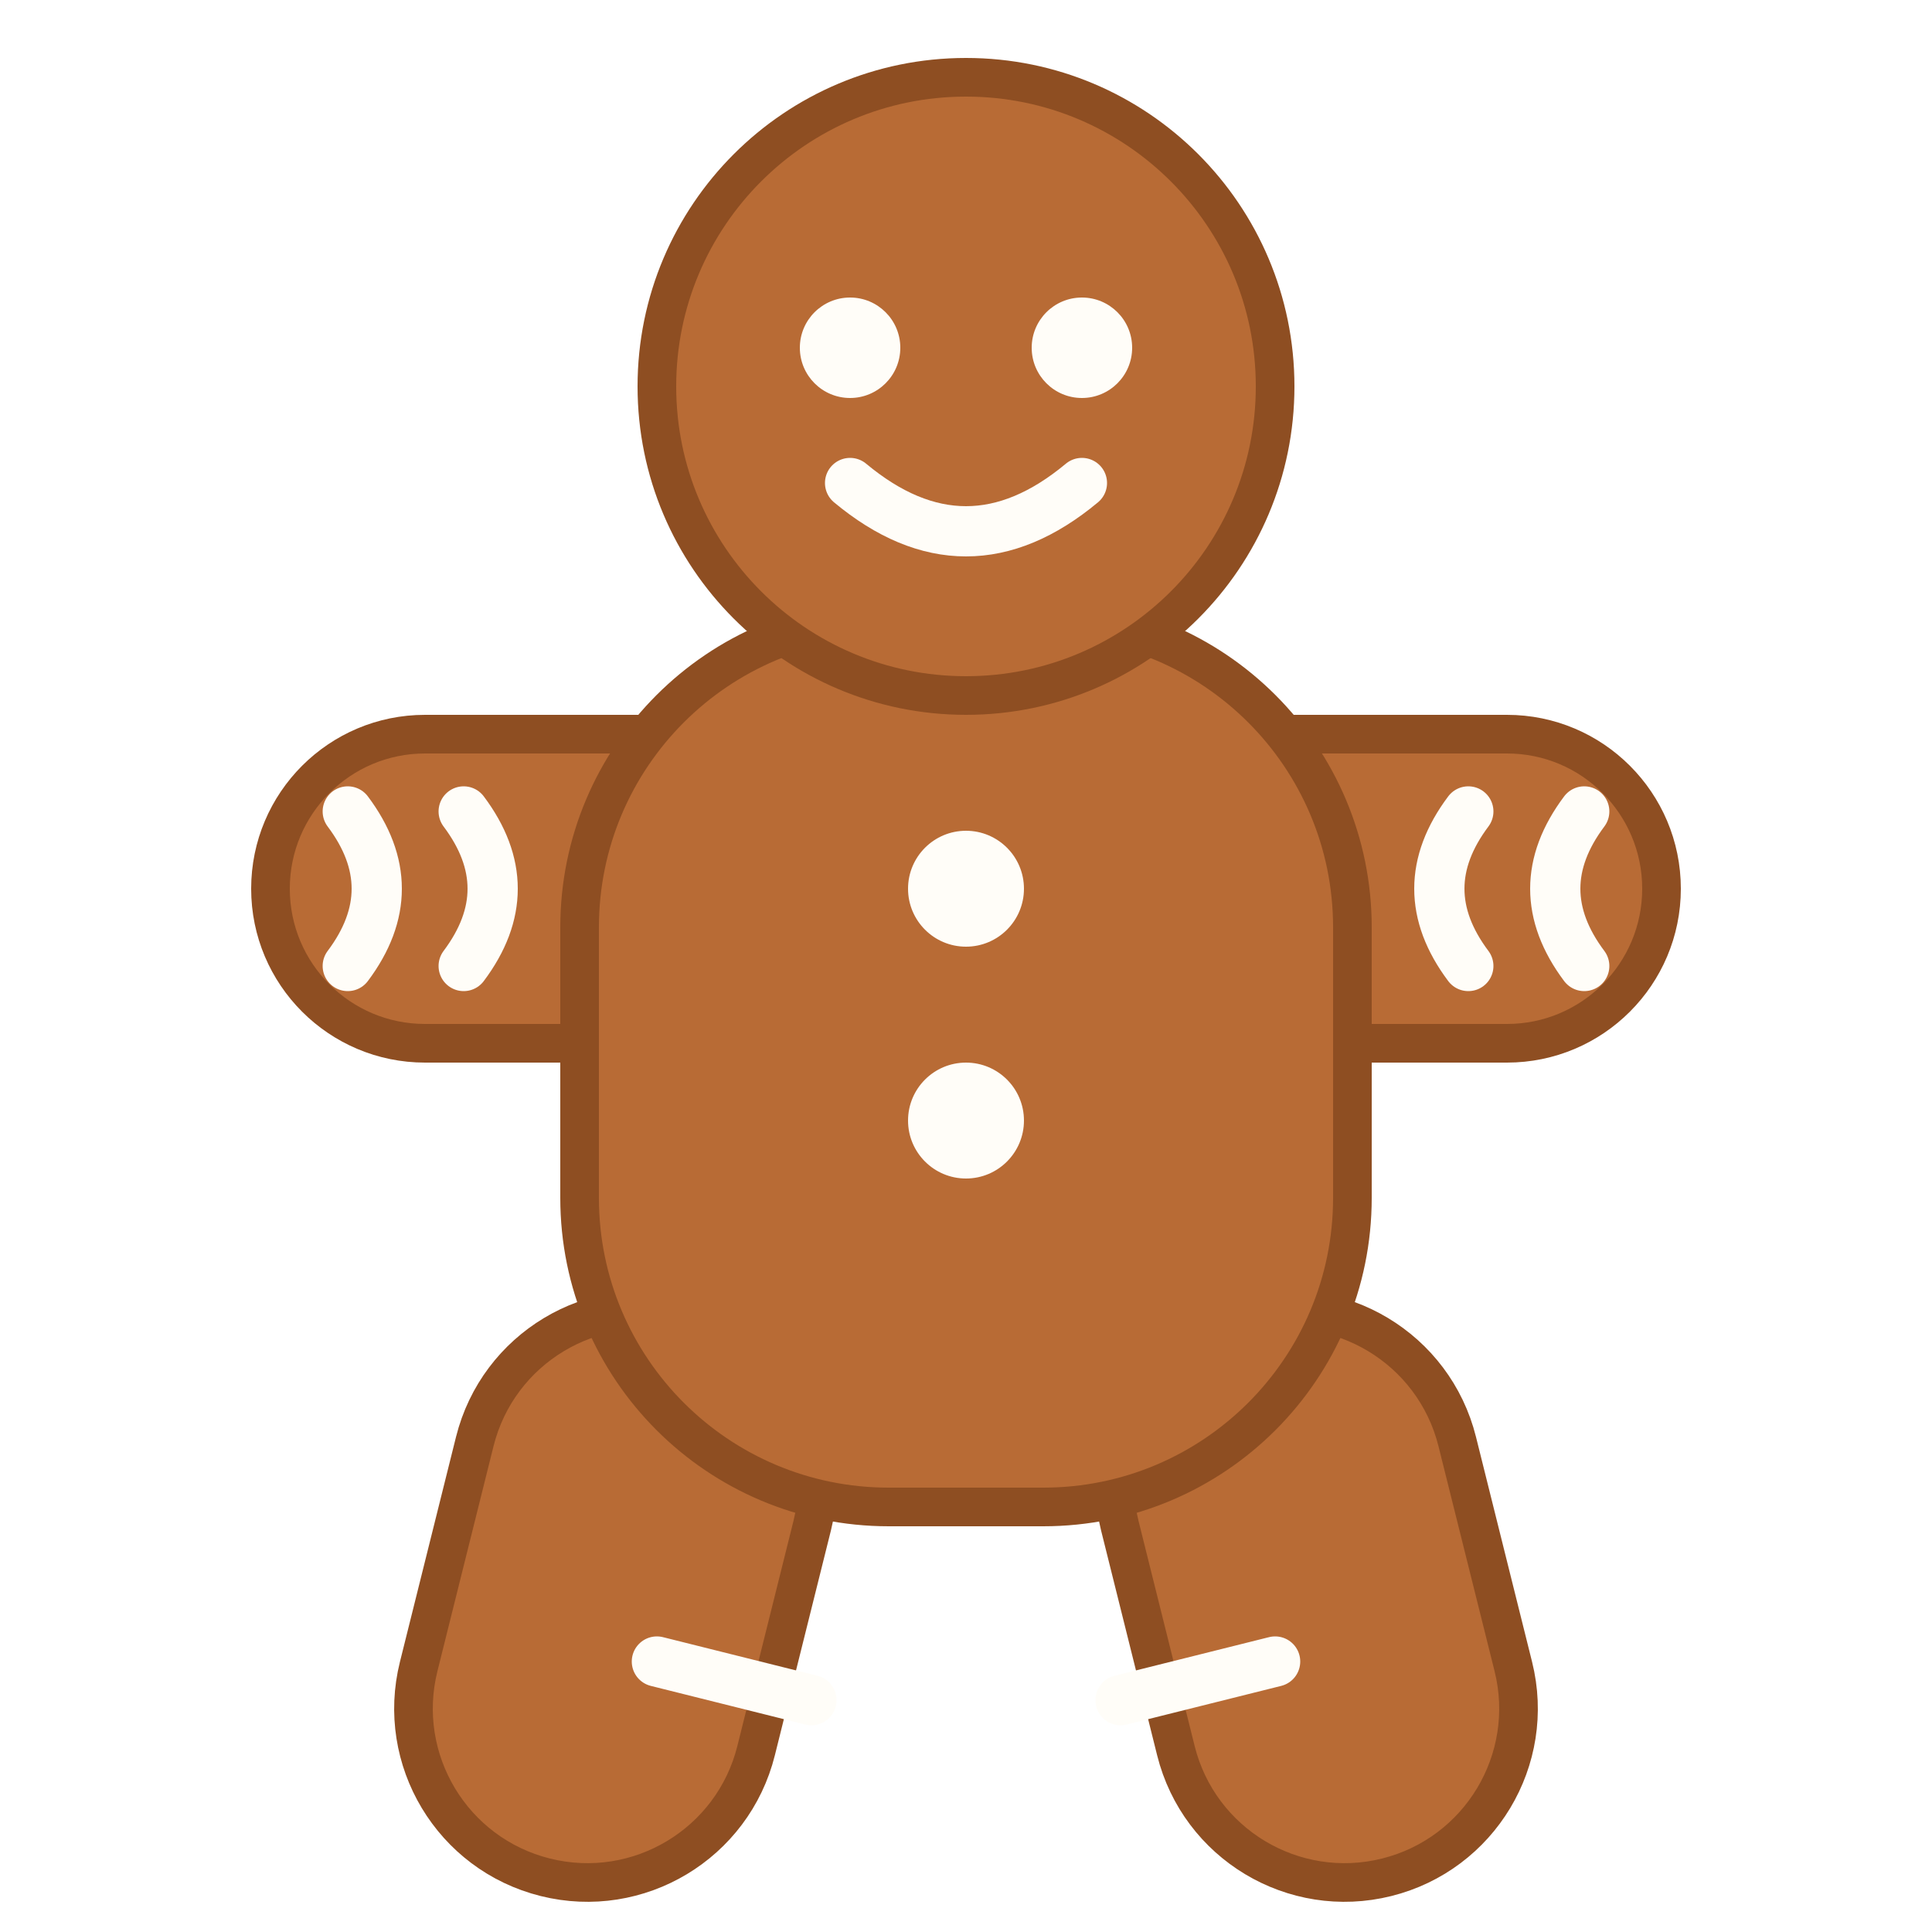
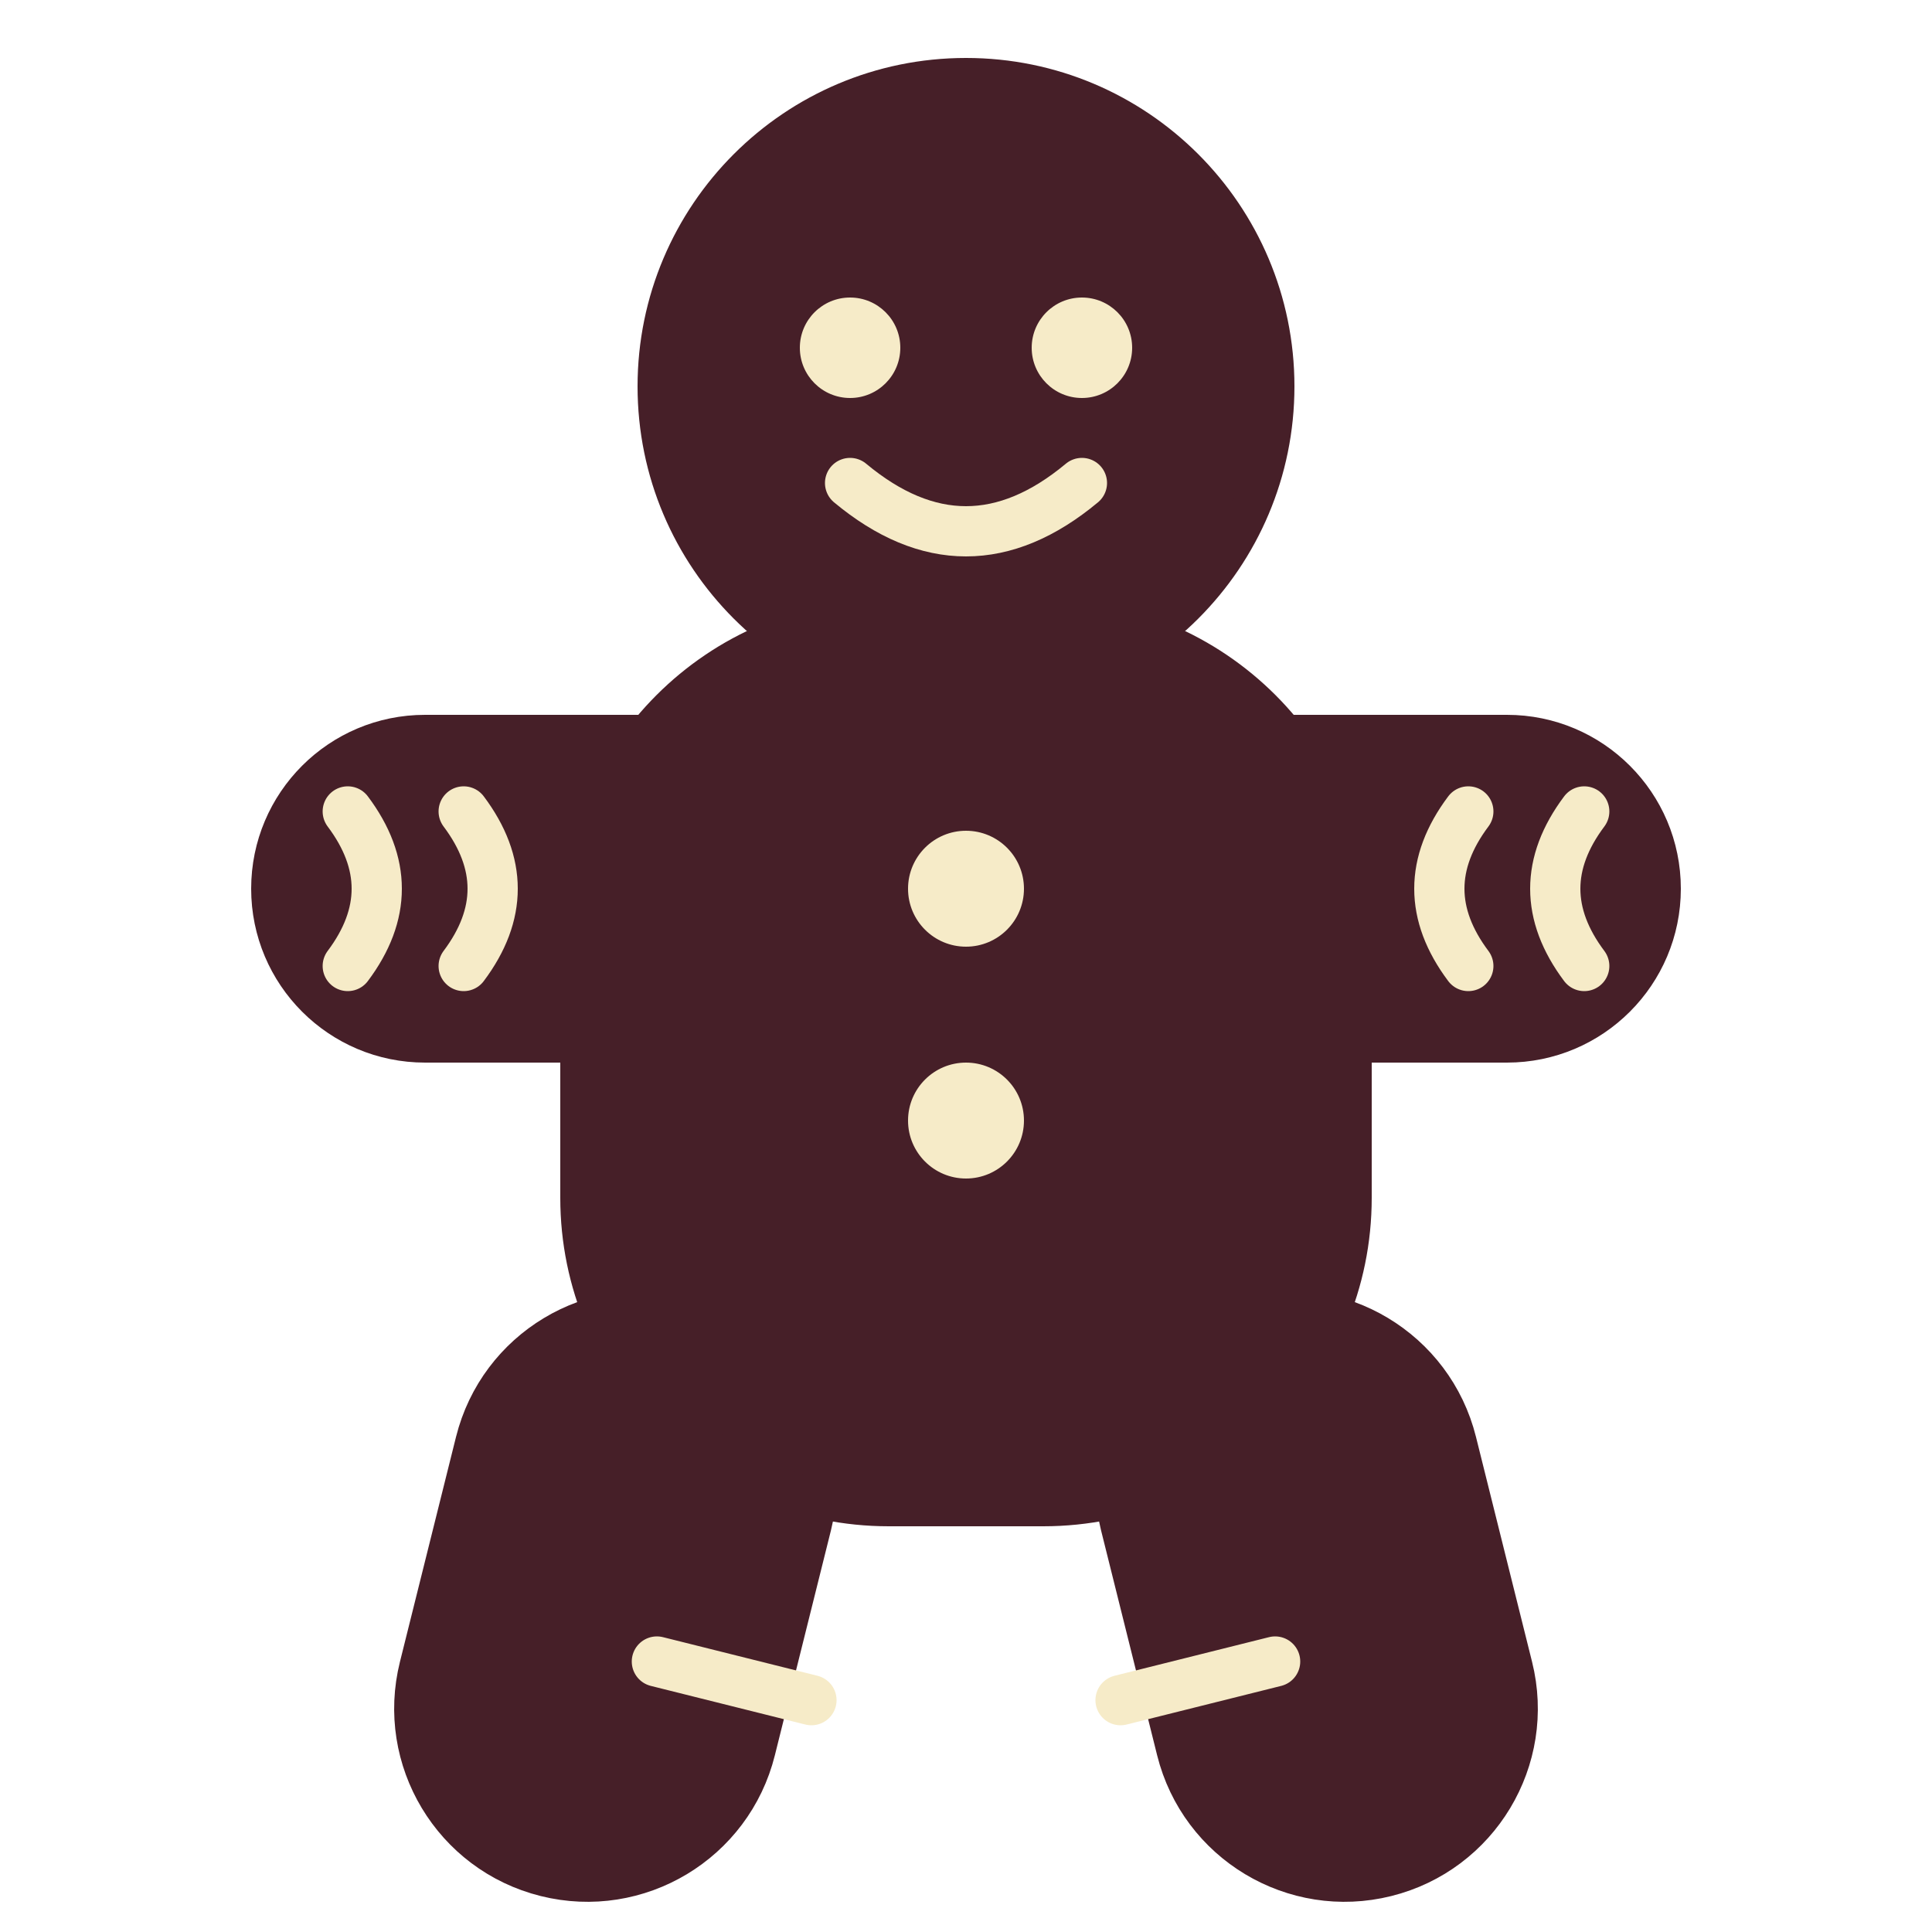
<svg xmlns="http://www.w3.org/2000/svg" viewBox="0 0 100 100">
-   <g fill="#B86B35" stroke="#8E4E22" stroke-width="2">
+   <g fill="#461F28" stroke="#461F28" stroke-width="2">
    <rect x="14" y="38" width="72" height="16" rx="8" />
    <rect x="26" y="68" width="18" height="30" rx="9" transform="rotate(14 35 70)" />
    <rect x="56" y="68" width="18" height="30" rx="9" transform="rotate(-14 65 70)" />
    <rect x="30" y="32" width="40" height="46" rx="16" />
    <circle cx="50" cy="20" r="16" />
  </g>
-   <g fill="#FFFDF8">
+   <g fill="#F6EBC8">
    <circle cx="44" cy="18" r="2.6" />
    <circle cx="56" cy="18" r="2.6" />
    <circle cx="50" cy="46" r="3" />
    <circle cx="50" cy="58" r="3" />
  </g>
-   <g fill="none" stroke="#FFFDF8" stroke-width="2.6" stroke-linecap="round">
+   <g fill="none" stroke="#F6EBC8" stroke-width="2.6" stroke-linecap="round">
    <path d="M44 25 q6 5 12 0" />
    <path d="M18 42 q3 4 0 8 M24 42 q3 4 0 8 M82 42 q-3 4 0 8 M76 42 q-3 4 0 8" />
    <path d="M34 86 l8 2 M58 88 l8 -2" />
  </g>
</svg>
